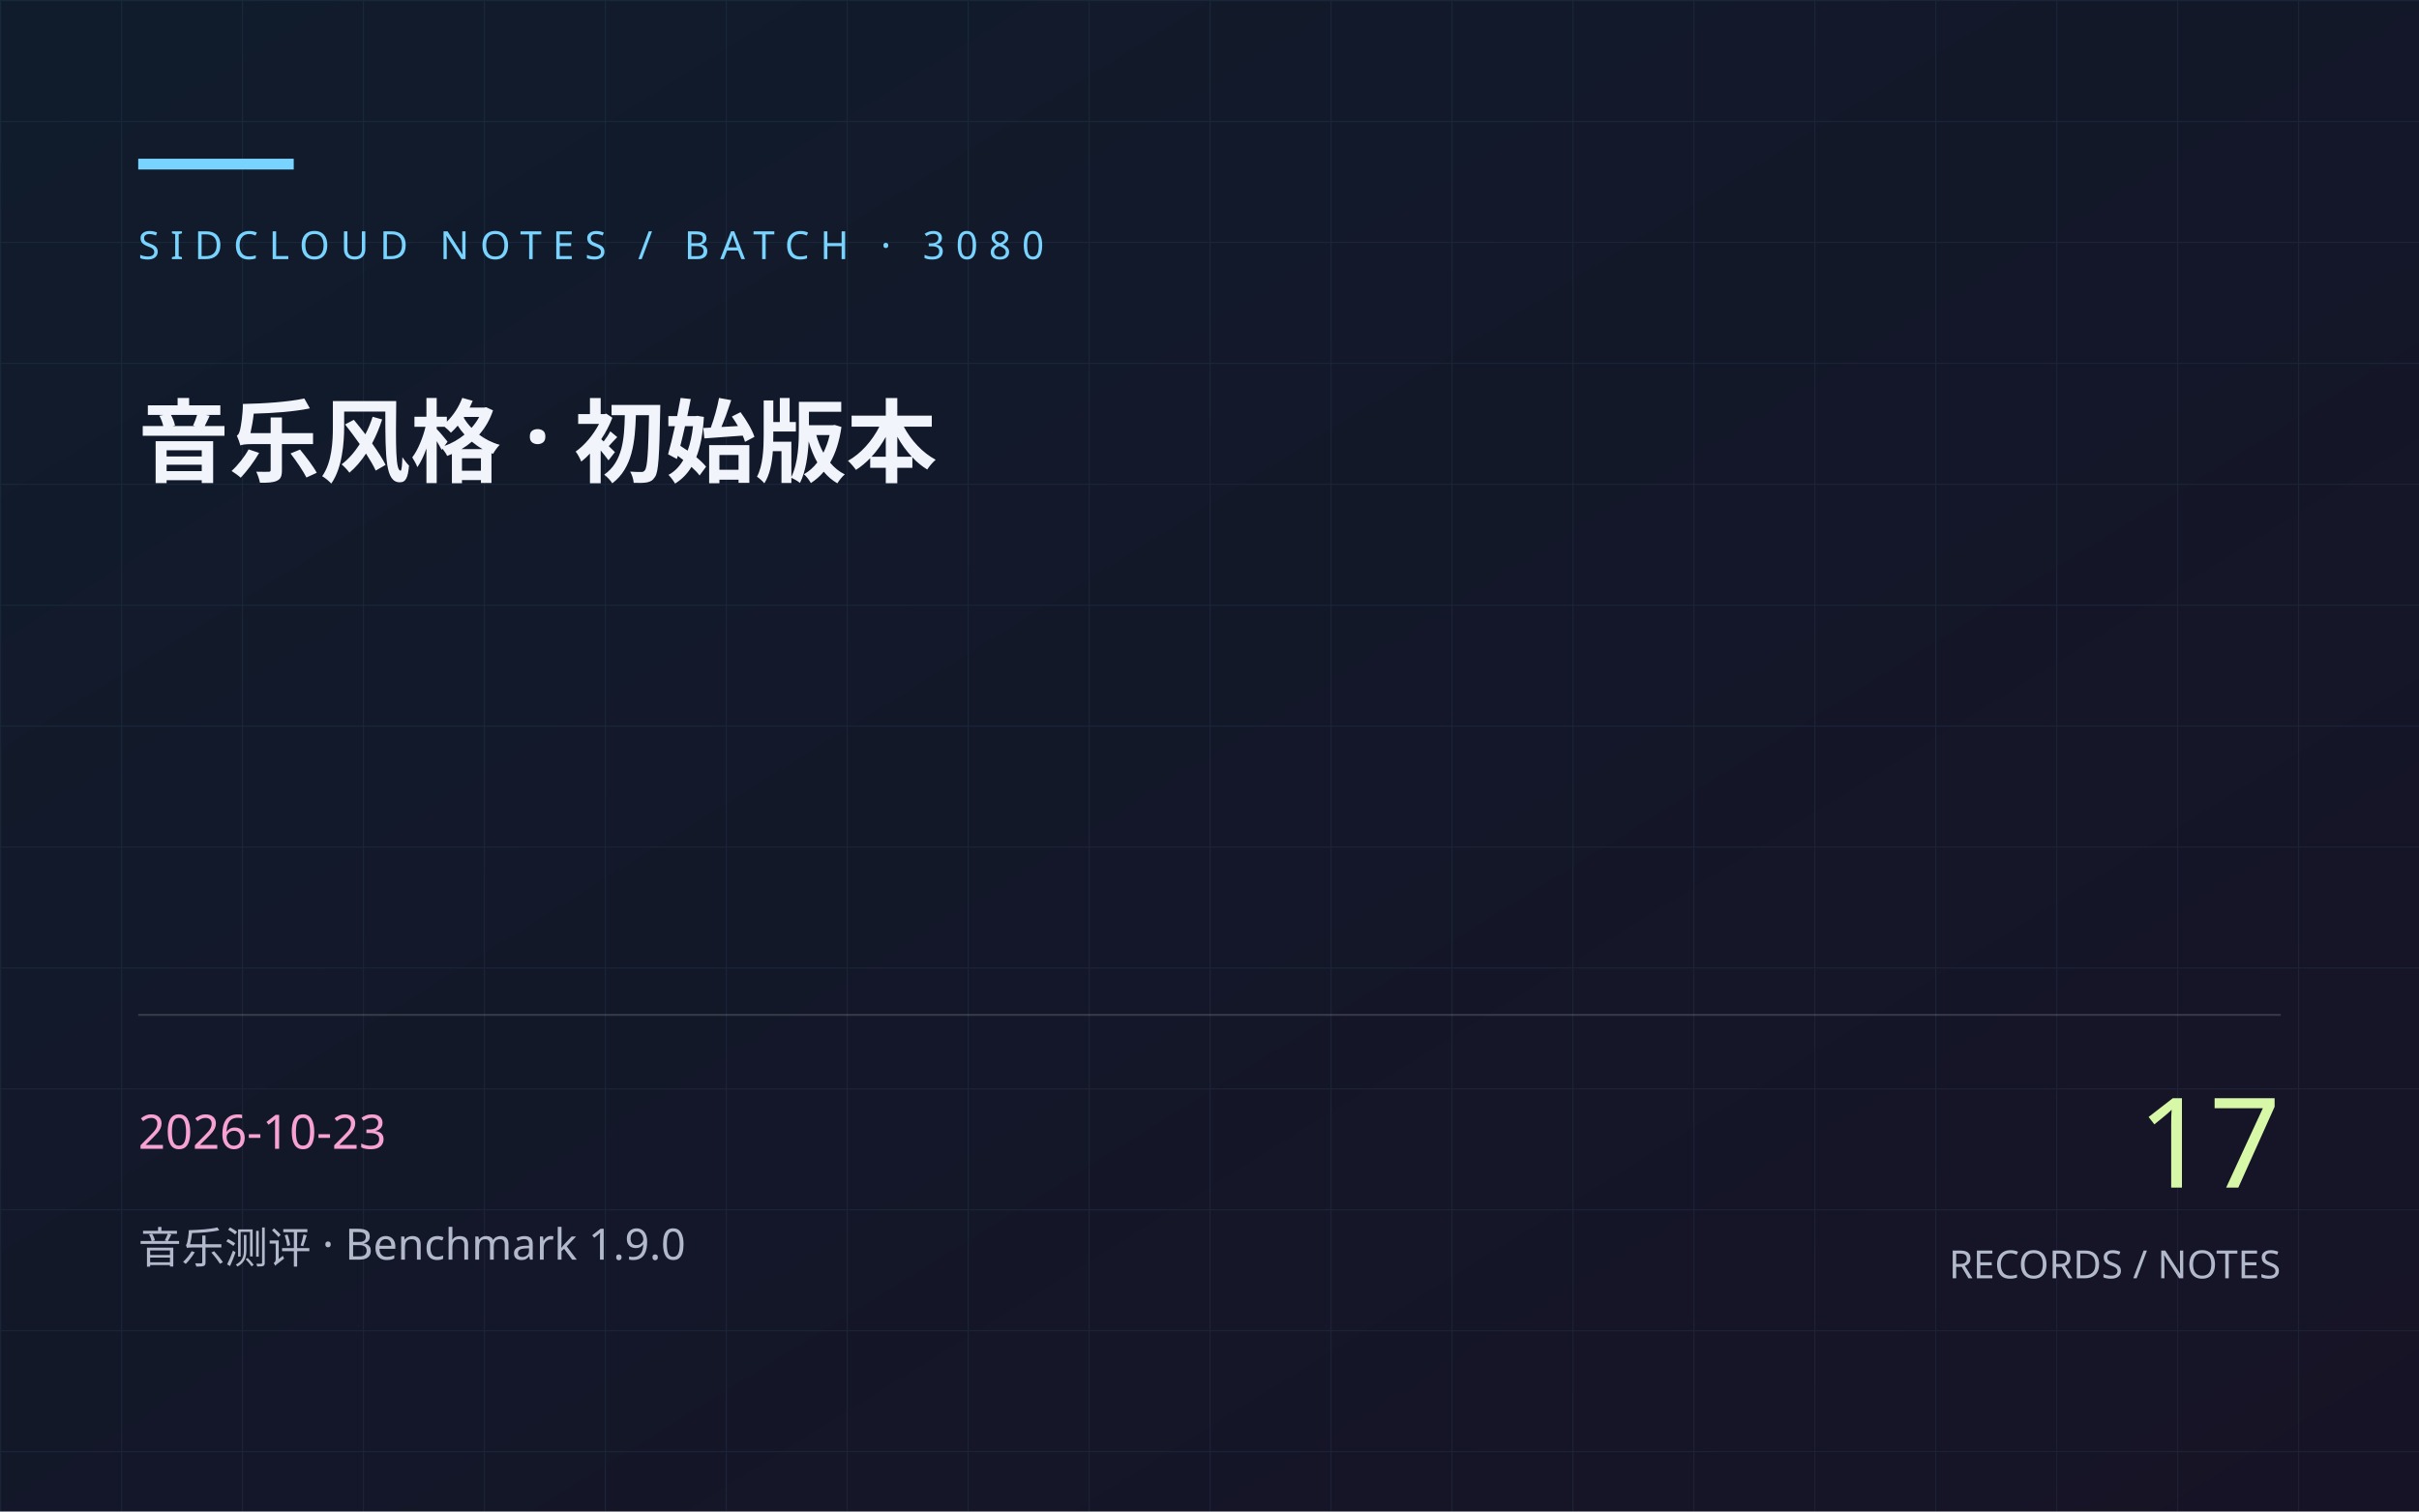
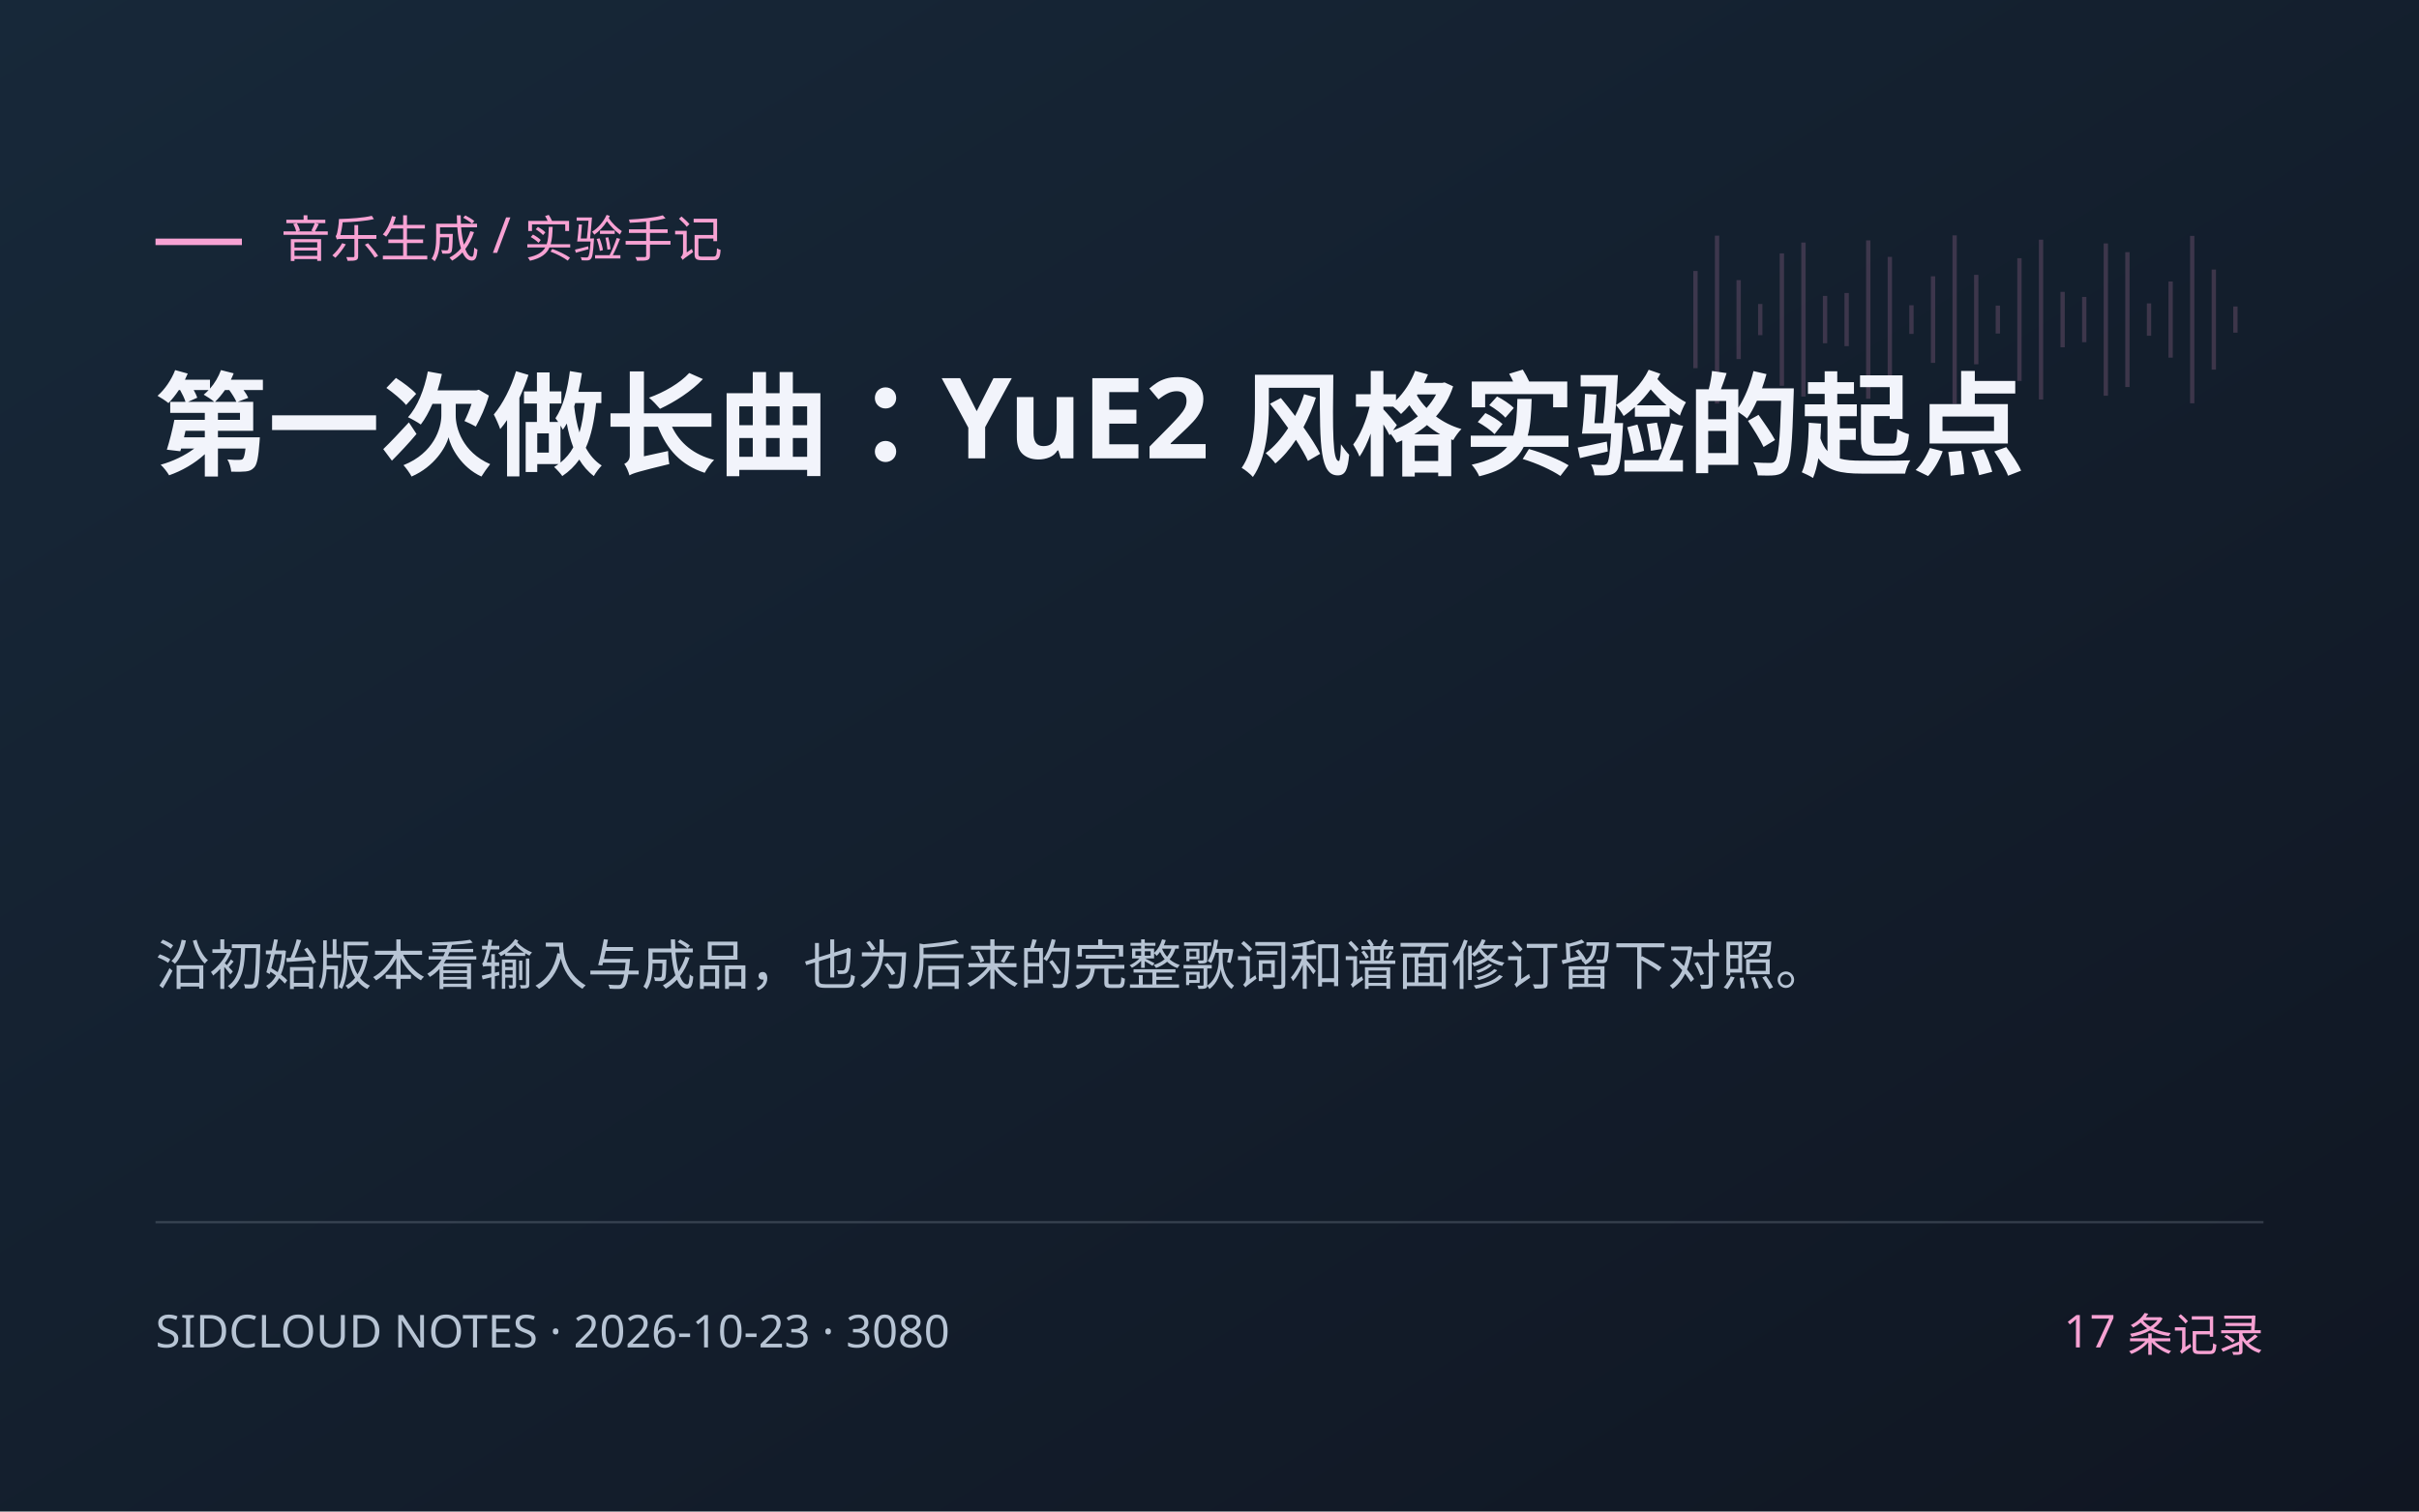
<svg xmlns="http://www.w3.org/2000/svg" width="1120" height="700" viewBox="0 0 1120 700">
  <defs>
    <linearGradient id="bg" x2="1" y2="1">
-       <stop stop-color="#101c2c" />
-       <stop offset="1" stop-color="#171326" />
+       <stop stop-color="#172839" />
+       <stop offset="1" stop-color="#101622" />
    </linearGradient>
-     <pattern id="grid" width="56" height="56" patternUnits="userSpaceOnUse">
-       <path d="M56 0H0V56" fill="none" stroke="#78d4ff" stroke-opacity=".07" />
-     </pattern>
  </defs>
  <rect width="1120" height="700" fill="url(#bg)" />
-   <rect width="1120" height="700" fill="url(#grid)" />
-   <path d="M64 76h72" stroke="#78d4ff" stroke-width="5" />
-   <text x="64" y="120" fill="#78d4ff" font-size="18" letter-spacing="5" font-family="system-ui,sans-serif">SIDCLOUD NOTES / BATCH · 3080</text>
-   <text x="64" y="220" fill="#f2f4fb" font-size="42" font-weight="600" font-family="system-ui,'Microsoft YaHei',sans-serif">音乐风格 · 初始版本</text>
-   <path d="M64 470h992" stroke="#ffffff" stroke-opacity=".14" />
-   <text x="64" y="532" fill="#f7a2d3" font-size="22" font-family="system-ui,sans-serif">2026-10-23</text>
-   <text x="64" y="585" fill="#b2b9cb" font-size="20" font-family="system-ui,'Microsoft YaHei',sans-serif">音乐测评 · Benchmark 1.9.0</text>
-   <text x="1056" y="550" text-anchor="end" fill="#d7f9a7" font-size="58" font-family="system-ui,sans-serif">17</text>
-   <text x="1056" y="592" text-anchor="end" fill="#b2b9cb" font-size="18" font-family="system-ui,sans-serif">RECORDS / NOTES</text>
+   <g fill="none" stroke="#f7a2d3" stroke-width="2" opacity=".18">
+     <path d="M785 125.5v45" />
+     <path d="M795 109.138v77.725" />
+     <path d="M805 129.716v36.567" />
+     <path d="M815 140.776v14.448" />
+     <path d="M825 117.347v61.306" />
+     <path d="M835 112.325v71.35" />
+     <path d="M845 137.048v21.904" />
+     <path d="M855 135.699v24.601" />
+     <path d="M865 111.324v73.352" />
+     <path d="M875 118.954v58.092" />
+     <path d="M885 141.363v13.274" />
+     <path d="M895 127.958v40.083" />
+     <path d="M905 109.003v77.993" />
+     <path d="M915 127.293v41.415" />
+     <path d="M925 141.535v12.931" />
+     <path d="M935 119.576v56.849" />
+     <path d="M945 110.992v74.016" />
+     <path d="M955 135.163v25.674" />
+     <path d="M965 137.518v20.964" />
+     <path d="M975 112.74v70.52" />
+     <path d="M985 116.77v62.46" />
+     <path d="M995 140.51v14.981" />
+     <path d="M1005 130.362v35.276" />
+     <path d="M1015 109.238v77.525" />
+     <path d="M1025 124.829v46.343" />
+     <path d="M1035 141.935v12.129" />
+   </g>
+   <path d="M72 112h40" stroke="#f7a2d3" stroke-width="3" />
+   <text x="130" y="119" fill="#f7a2d3" font-size="23" font-family="system-ui,'Microsoft YaHei',sans-serif">音乐生成 / 实验手记</text>
+   <text x="72" y="216" fill="#f2f4fb" font-size="52" font-weight="700" font-family="'Microsoft YaHei',system-ui,sans-serif">第一次做长曲：YuE2 风格实验的起点</text>
+   <text x="72" y="456" fill="#b7c4d4" font-size="25" font-family="'Microsoft YaHei',system-ui,sans-serif">沿初始版本看输入与成品，也为后来的完整歌词和谱面修订留下对照。</text>
+   <path d="M72 566h976" stroke="#b7c4d4" stroke-opacity=".22" />
+   <text x="72" y="624" fill="#b7c4d4" font-size="21" font-family="system-ui,sans-serif">SIDCLOUD NOTES · 2026-10-23 · 3080</text>
+   <text x="1048" y="624" text-anchor="end" fill="#f7a2d3" font-size="21" font-family="system-ui,'Microsoft YaHei',sans-serif">17 条记录</text>
</svg>
